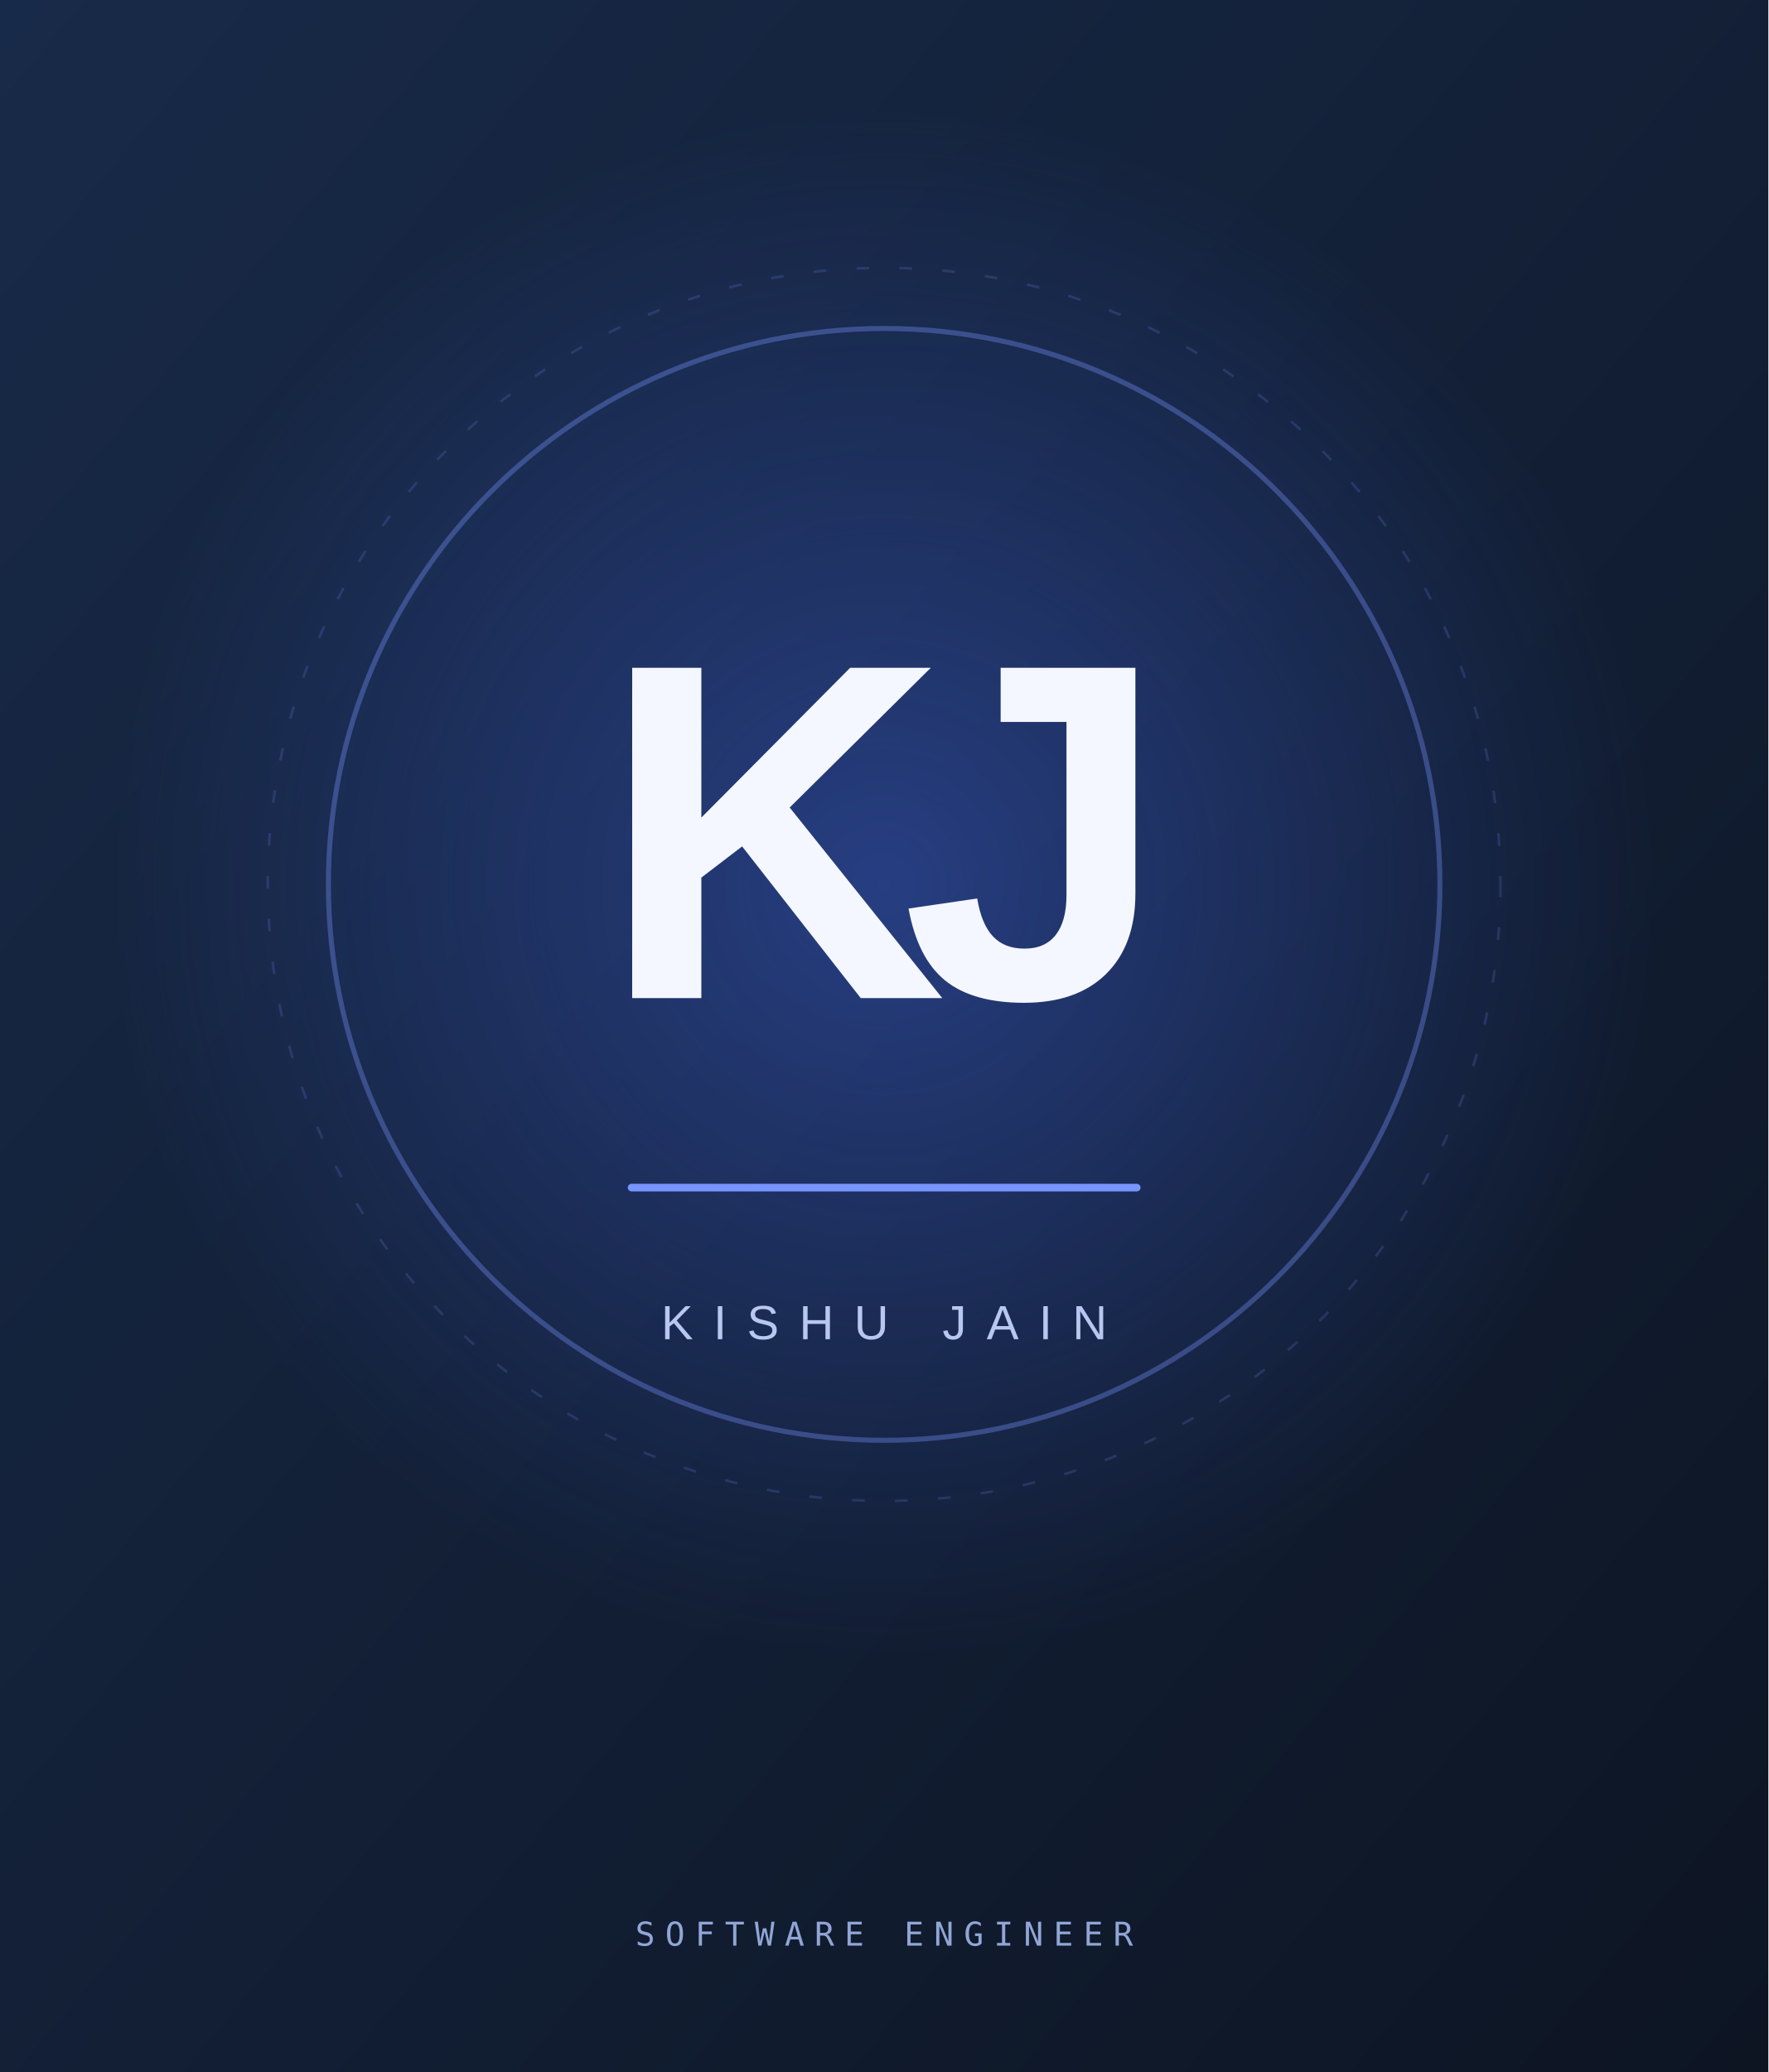
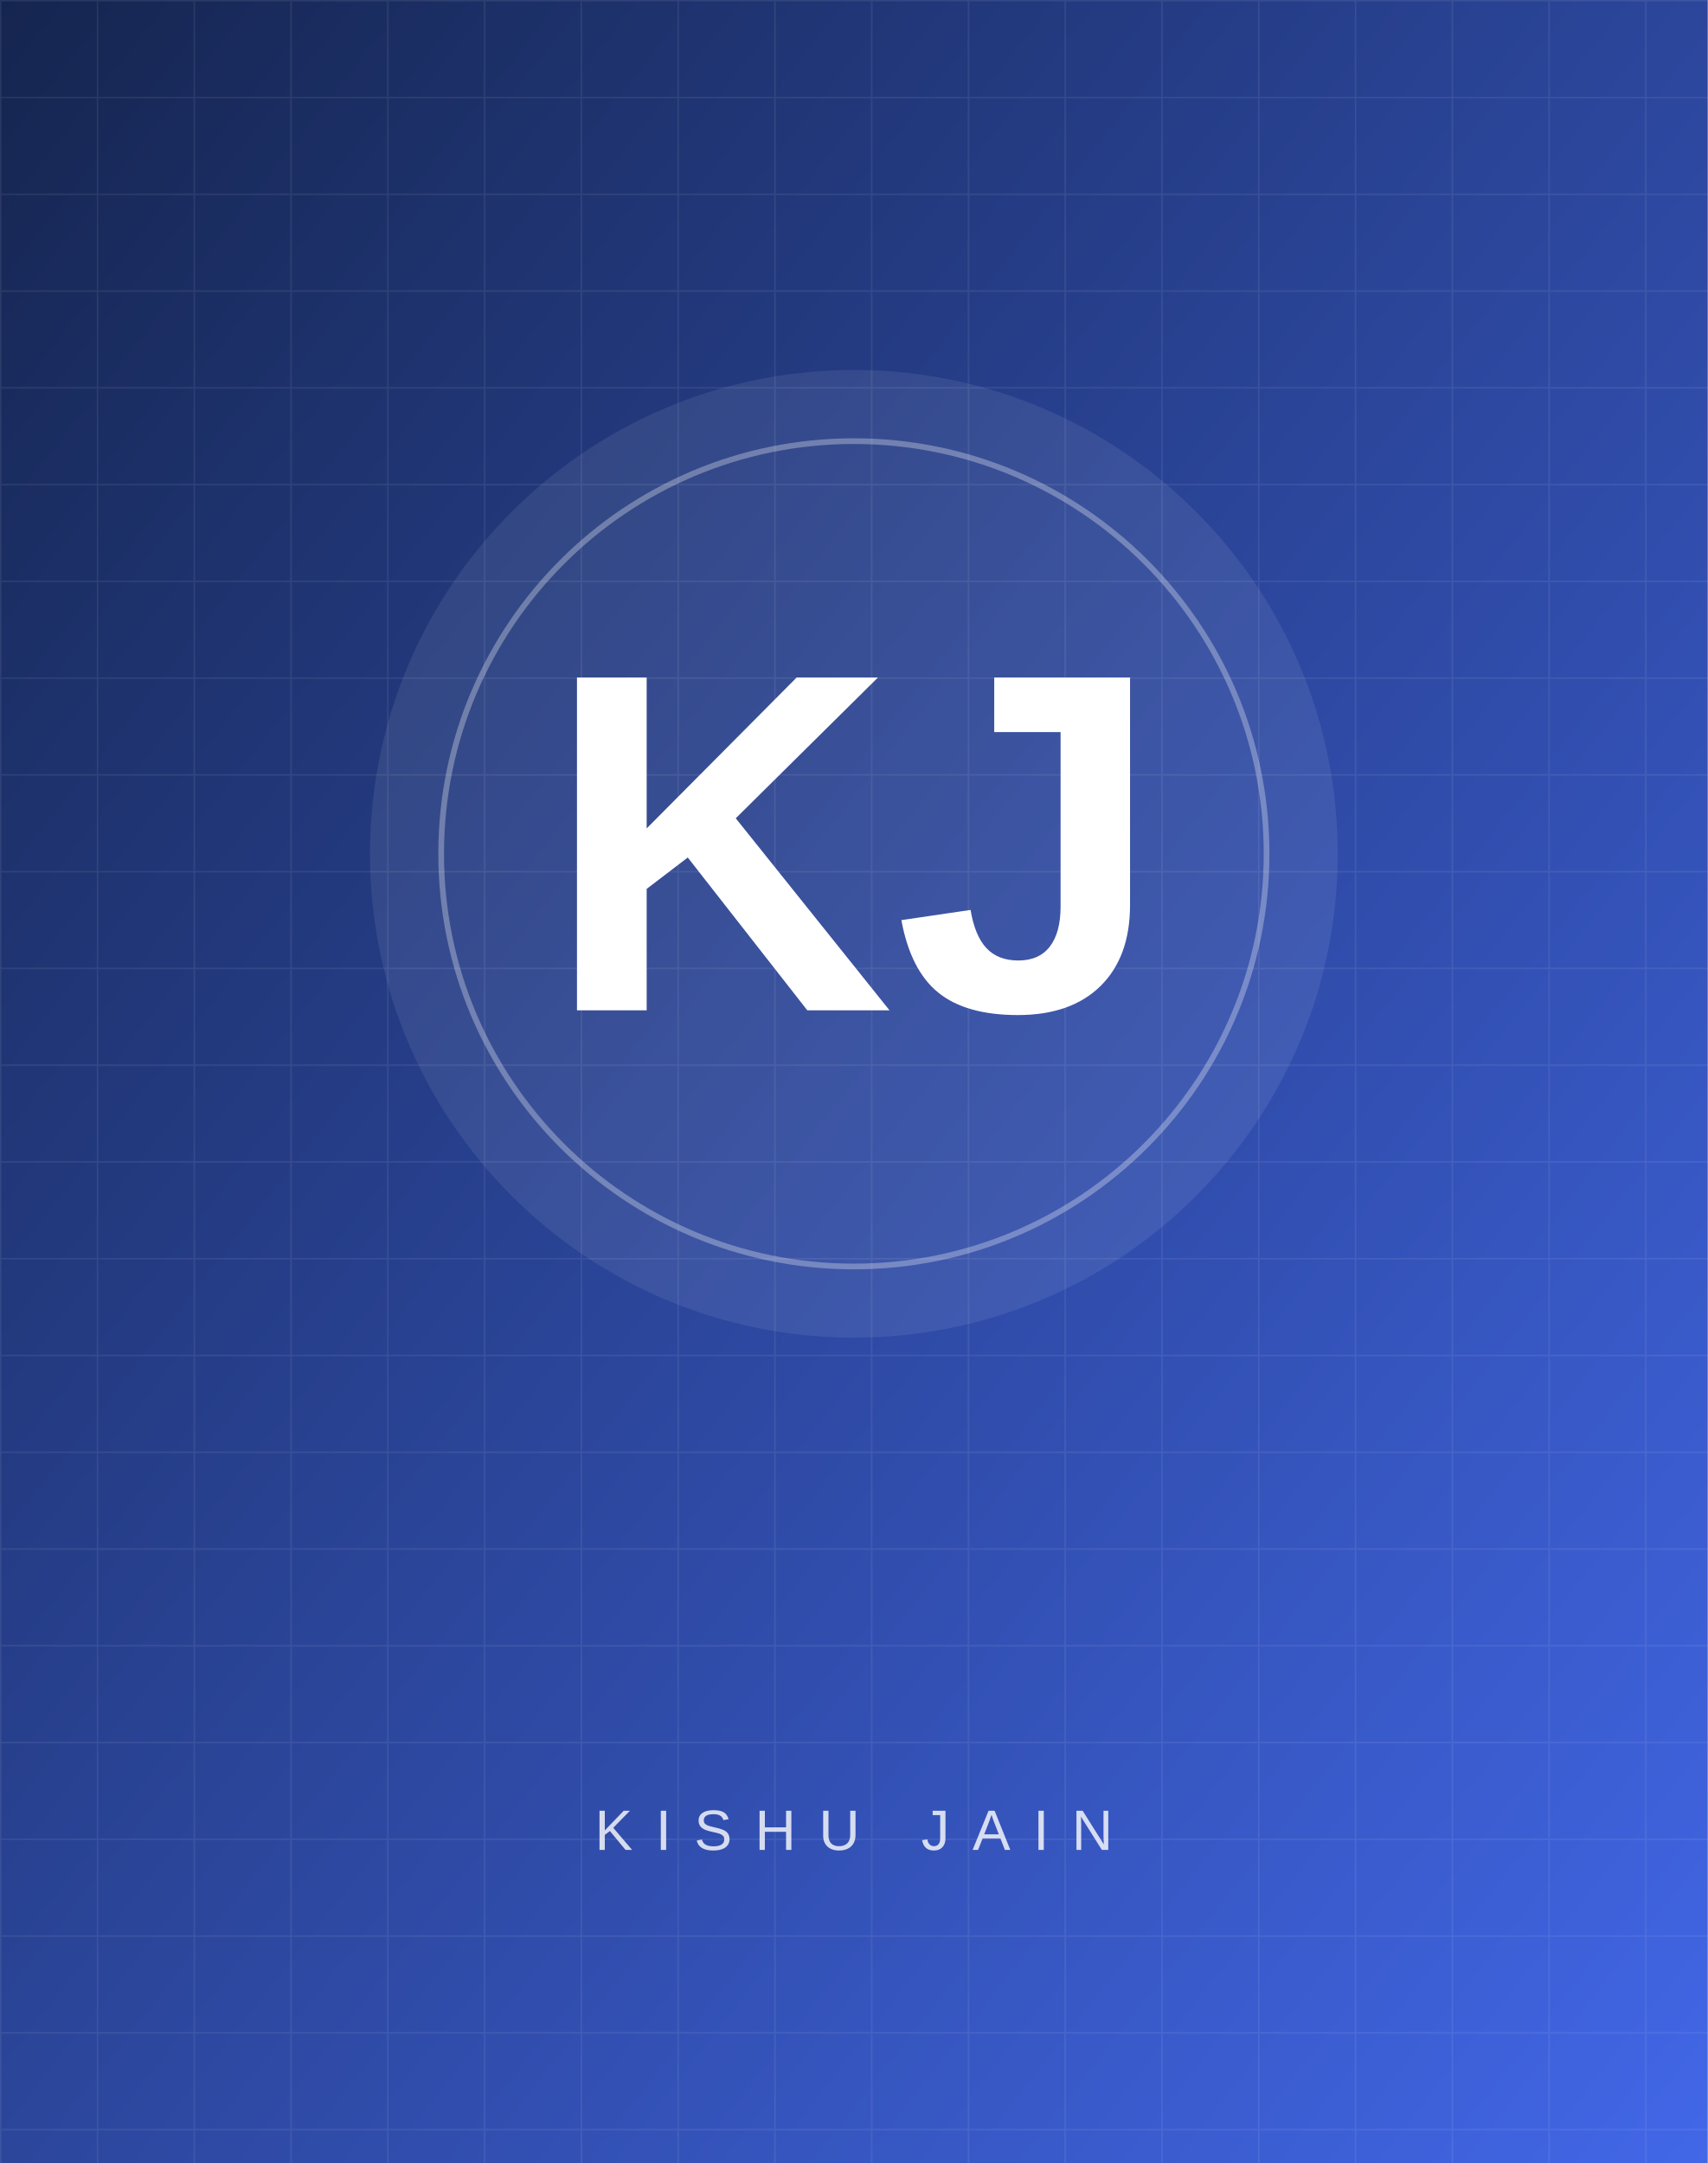
- <svg xmlns="http://www.w3.org/2000/svg" viewBox="0 0 700 820" role="img" aria-labelledby="title desc">
+ <svg xmlns="http://www.w3.org/2000/svg" viewBox="0 0 600 760">
  <defs>
-     <linearGradient id="bg" x1="0" y1="0" x2="1" y2="1">
-       <stop offset="0" stop-color="#182a49" />
-       <stop offset="1" stop-color="#0d1523" />
+     <linearGradient id="g" x1="0" y1="0" x2="1" y2="1">
+       <stop stop-color="#15254f" />
+       <stop offset="1" stop-color="#4267e8" />
    </linearGradient>
-     <radialGradient id="glow">
-       <stop offset="0" stop-color="#4267e8" stop-opacity=".42" />
-       <stop offset="1" stop-color="#4267e8" stop-opacity="0" />
-     </radialGradient>
+     <pattern id="p" width="34" height="34" patternUnits="userSpaceOnUse">
+       <path d="M34 0H0V34" fill="none" stroke="#fff" stroke-opacity=".08" />
+     </pattern>
  </defs>
-   <rect width="700" height="820" fill="url(#bg)" />
-   <circle cx="350" cy="350" r="310" fill="url(#glow)" />
-   <circle cx="350" cy="350" r="220" fill="none" stroke="#7894ff" stroke-opacity=".35" stroke-width="2" />
-   <circle cx="350" cy="350" r="244" fill="none" stroke="#7894ff" stroke-opacity=".18" stroke-width="1" stroke-dasharray="5 12" />
-   <text x="350" y="395" text-anchor="middle" fill="#f4f7ff" font-family="Manrope, Arial, sans-serif" font-size="190" font-weight="800" letter-spacing="-18">KJ</text>
-   <path d="M250 470h200" stroke="#7894ff" stroke-width="3" stroke-linecap="round" />
-   <text x="350" y="530" text-anchor="middle" fill="#b8c7ef" font-family="Arial, sans-serif" font-size="19" letter-spacing="8">KISHU JAIN</text>
-   <text x="350" y="770" text-anchor="middle" fill="#91a6d6" font-family="monospace" font-size="13" letter-spacing="4">SOFTWARE ENGINEER</text>
+   <rect width="600" height="760" fill="url(#g)" />
+   <rect width="600" height="760" fill="url(#p)" />
+   <circle cx="300" cy="300" r="170" fill="#fff" fill-opacity=".08" />
+   <circle cx="300" cy="300" r="145" fill="none" stroke="#fff" stroke-opacity=".3" stroke-width="2" />
+   <text x="300" y="355" text-anchor="middle" font-family="Manrope,Arial,sans-serif" font-size="170" font-weight="800" fill="#fff">KJ</text>
+   <text x="300" y="650" text-anchor="middle" font-family="Arial,sans-serif" font-size="20" letter-spacing="8" fill="#fff" fill-opacity=".8">KISHU JAIN</text>
</svg>
